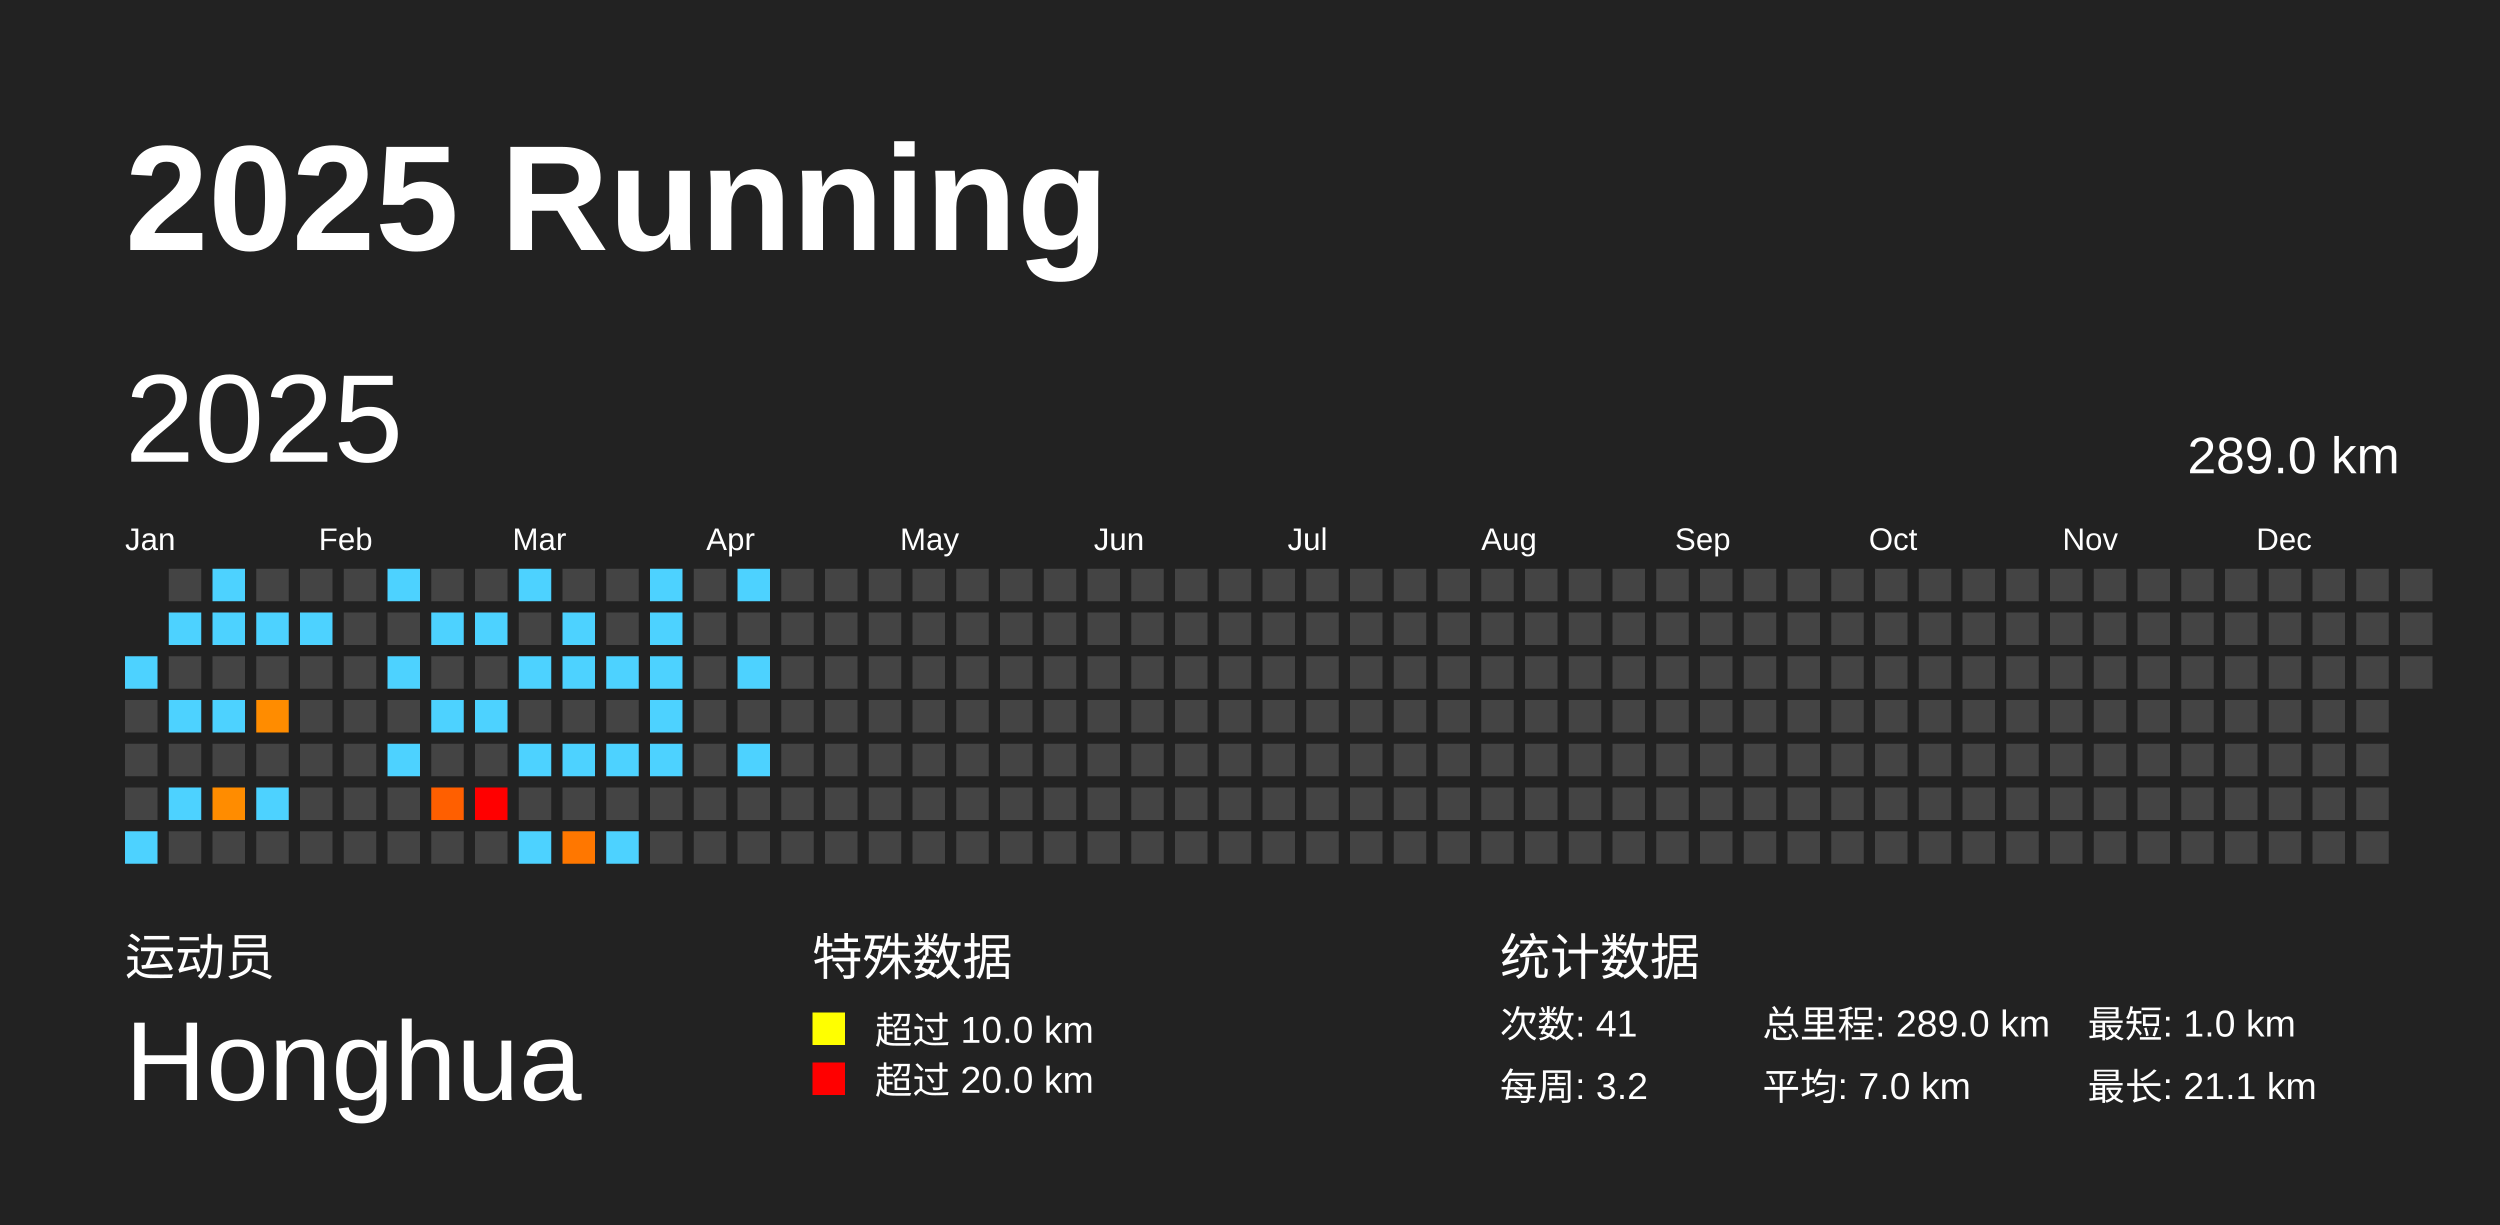
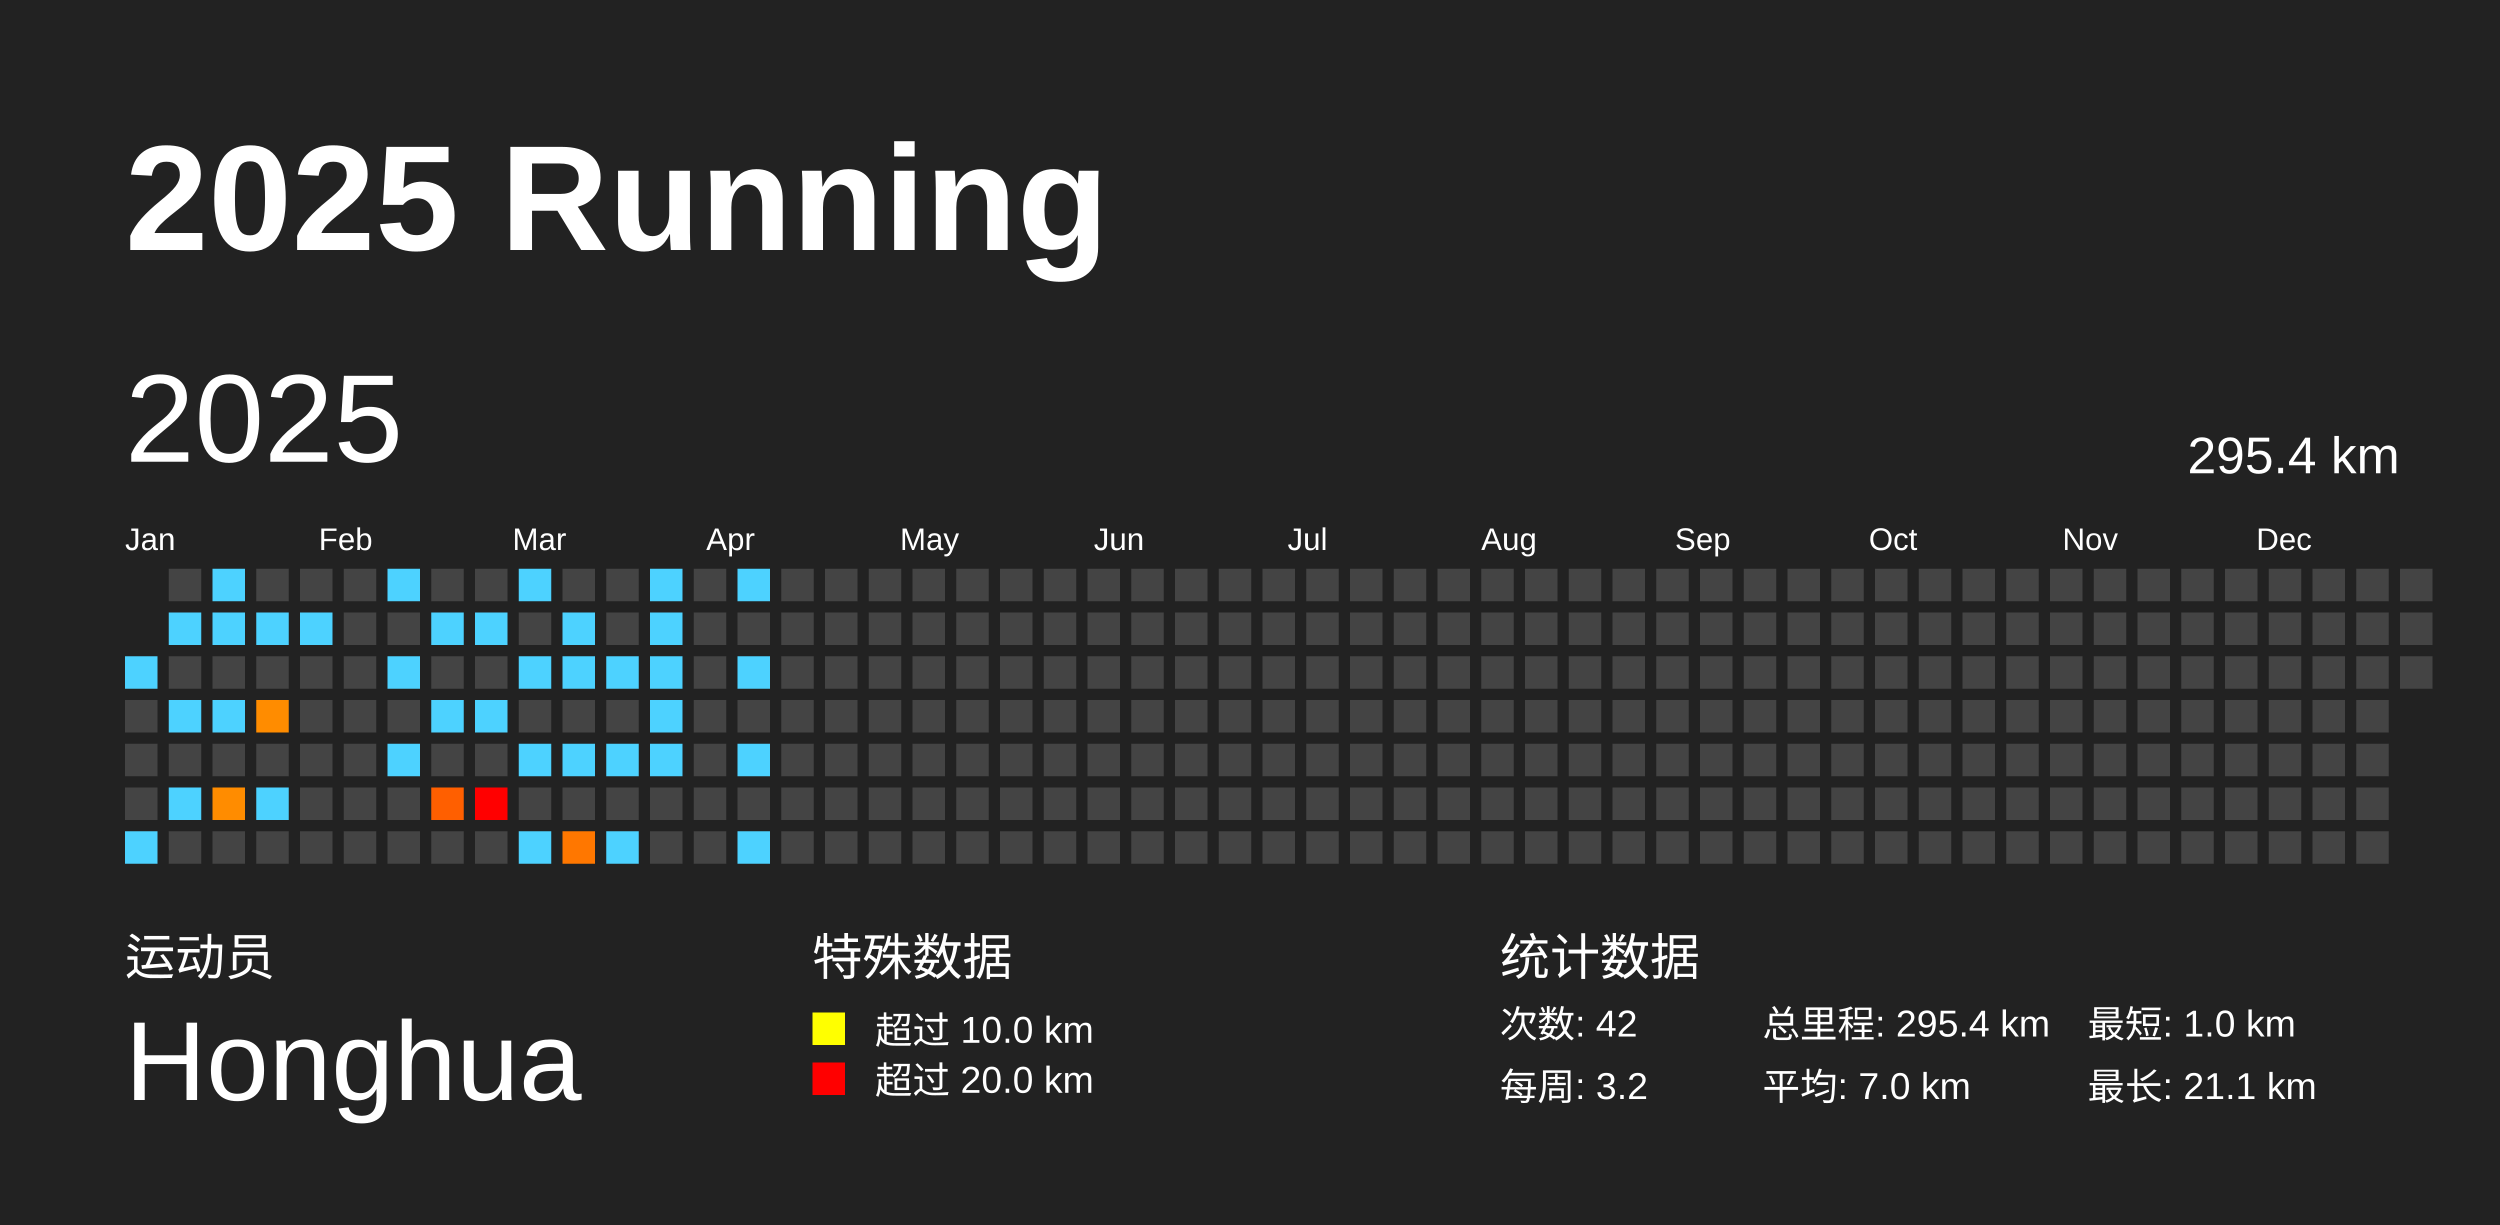
<svg xmlns="http://www.w3.org/2000/svg" baseProfile="full" height="98mm" version="1.1" viewBox="0,0,200,98" width="200mm">
  <defs />
  <rect fill="#222222" height="98" width="200" x="0" y="0" />
  <text fill="#FFFFFF" style="font-size:12px; font-family:Arial; font-weight:bold;" x="10" y="20">2025 Running</text>
  <text fill="#FFFFFF" style="font-size:4px; font-family:Arial" x="10" y="78">运动员</text>
  <text fill="#FFFFFF" style="font-size:9px; font-family:Arial" x="10" y="88">Honghua</text>
  <text fill="#FFFFFF" style="font-size:4px; font-family:Arial" x="65" y="78">特殊数据</text>
  <rect fill="yellow" height="2.6" width="2.6" x="65" y="81" />
  <text fill="#FFFFFF" style="font-size:3px; font-family:Arial" x="70" y="83.5">超过 10.0 km</text>
  <rect fill="red" height="2.6" width="2.6" x="65" y="85" />
  <text fill="#FFFFFF" style="font-size:3px; font-family:Arial" x="70" y="87.5">超过 20.0 km</text>
  <text fill="#FFFFFF" style="font-size:4px; font-family:Arial" x="120" y="78">统计数据</text>
-   <text fill="#FFFFFF" style="font-size:3px; font-family:Arial" x="120" y="83">次数: 41</text>
+   <text fill="#FFFFFF" style="font-size:3px; font-family:Arial" x="120" y="83">次数: 42</text>
  <text fill="#FFFFFF" style="font-size:3px; font-family:Arial" x="120" y="88">每周: 3.2</text>
-   <text fill="#FFFFFF" style="font-size:3px; font-family:Arial" x="141" y="83">总里程: 289.0 km</text>
+   <text fill="#FFFFFF" style="font-size:3px; font-family:Arial" x="141" y="83">总里程: 295.4 km</text>
  <text fill="#FFFFFF" style="font-size:3px; font-family:Arial" x="141" y="88">平均: 7.0 km</text>
  <text fill="#FFFFFF" style="font-size:3px; font-family:Arial" x="167" y="83">最短: 1.0 km</text>
  <text fill="#FFFFFF" style="font-size:3px; font-family:Arial" x="167" y="88">最长: 21.1 km</text>
  <text dominant-baseline="hanging" fill="#FFFFFF" style="font-size:10.0px; font-family:Arial;" x="10" y="30">2025</text>
-   <text dominant-baseline="hanging" fill="#FFFFFF" style="font-size:4.125px; font-family:Arial;" x="175" y="35">289.0 km</text>
+   <text dominant-baseline="hanging" fill="#FFFFFF" style="font-size:4.125px; font-family:Arial;" x="175" y="35">295.4 km</text>
  <text fill="#FFFFFF" style="font-size:2.5px; font-family:Arial" x="10.0" y="44">Jan</text>
  <text fill="#FFFFFF" style="font-size:2.5px; font-family:Arial" x="25.5" y="44">Feb</text>
  <text fill="#FFFFFF" style="font-size:2.5px; font-family:Arial" x="41.0" y="44">Mar</text>
  <text fill="#FFFFFF" style="font-size:2.5px; font-family:Arial" x="56.5" y="44">Apr</text>
  <text fill="#FFFFFF" style="font-size:2.5px; font-family:Arial" x="72.0" y="44">May</text>
  <text fill="#FFFFFF" style="font-size:2.5px; font-family:Arial" x="87.5" y="44">Jun</text>
  <text fill="#FFFFFF" style="font-size:2.5px; font-family:Arial" x="103.0" y="44">Jul</text>
  <text fill="#FFFFFF" style="font-size:2.5px; font-family:Arial" x="118.5" y="44">Aug</text>
  <text fill="#FFFFFF" style="font-size:2.5px; font-family:Arial" x="134.0" y="44">Sep</text>
  <text fill="#FFFFFF" style="font-size:2.5px; font-family:Arial" x="149.5" y="44">Oct</text>
  <text fill="#FFFFFF" style="font-size:2.5px; font-family:Arial" x="165.0" y="44">Nov</text>
  <text fill="#FFFFFF" style="font-size:2.5px; font-family:Arial" x="180.5" y="44">Dec</text>
  <rect fill="#4dd2ff" height="2.6" width="2.6" x="10.0" y="52.5" />
  <rect fill="#444444" height="2.6" width="2.6" x="10.0" y="56.0" />
  <rect fill="#444444" height="2.6" width="2.6" x="10.0" y="59.5" />
  <rect fill="#444444" height="2.6" width="2.6" x="10.0" y="63.0" />
  <rect fill="#4dd2ff" height="2.6" width="2.6" x="10.0" y="66.5" />
  <rect fill="#444444" height="2.6" width="2.6" x="13.5" y="45.5" />
  <rect fill="#4dd2ff" height="2.6" width="2.6" x="13.5" y="49.0" />
  <rect fill="#444444" height="2.6" width="2.6" x="13.5" y="52.5" />
  <rect fill="#4dd2ff" height="2.6" width="2.6" x="13.5" y="56.0" />
  <rect fill="#444444" height="2.6" width="2.6" x="13.5" y="59.5" />
  <rect fill="#4dd2ff" height="2.6" width="2.6" x="13.5" y="63.0" />
  <rect fill="#444444" height="2.6" width="2.6" x="13.5" y="66.5" />
  <rect fill="#4dd2ff" height="2.6" width="2.6" x="17.0" y="45.5" />
  <rect fill="#4dd2ff" height="2.6" width="2.6" x="17.0" y="49.0" />
  <rect fill="#444444" height="2.6" width="2.6" x="17.0" y="52.5" />
  <rect fill="#4dd2ff" height="2.6" width="2.6" x="17.0" y="56.0" />
  <rect fill="#444444" height="2.6" width="2.6" x="17.0" y="59.5" />
  <rect fill="#ff8c00" height="2.6" width="2.6" x="17.0" y="63.0" />
  <rect fill="#444444" height="2.6" width="2.6" x="17.0" y="66.5" />
  <rect fill="#444444" height="2.6" width="2.6" x="20.5" y="45.5" />
  <rect fill="#4dd2ff" height="2.6" width="2.6" x="20.5" y="49.0" />
  <rect fill="#444444" height="2.6" width="2.6" x="20.5" y="52.5" />
  <rect fill="#ff8c00" height="2.6" width="2.6" x="20.5" y="56.0" />
  <rect fill="#444444" height="2.6" width="2.6" x="20.5" y="59.5" />
  <rect fill="#4dd2ff" height="2.6" width="2.6" x="20.5" y="63.0" />
  <rect fill="#444444" height="2.6" width="2.6" x="20.5" y="66.5" />
  <rect fill="#444444" height="2.6" width="2.6" x="24.0" y="45.5" />
  <rect fill="#4dd2ff" height="2.6" width="2.6" x="24.0" y="49.0" />
  <rect fill="#444444" height="2.6" width="2.6" x="24.0" y="52.5" />
  <rect fill="#444444" height="2.6" width="2.6" x="24.0" y="56.0" />
  <rect fill="#444444" height="2.6" width="2.6" x="24.0" y="59.5" />
  <rect fill="#444444" height="2.6" width="2.6" x="24.0" y="63.0" />
  <rect fill="#444444" height="2.6" width="2.6" x="24.0" y="66.5" />
  <rect fill="#444444" height="2.6" width="2.6" x="27.5" y="45.5" />
  <rect fill="#444444" height="2.6" width="2.6" x="27.5" y="49.0" />
  <rect fill="#444444" height="2.6" width="2.6" x="27.5" y="52.5" />
  <rect fill="#444444" height="2.6" width="2.6" x="27.5" y="56.0" />
  <rect fill="#444444" height="2.6" width="2.6" x="27.5" y="59.5" />
  <rect fill="#444444" height="2.6" width="2.6" x="27.5" y="63.0" />
  <rect fill="#444444" height="2.6" width="2.6" x="27.5" y="66.5" />
  <rect fill="#4dd2ff" height="2.6" width="2.6" x="31.0" y="45.5" />
  <rect fill="#444444" height="2.6" width="2.6" x="31.0" y="49.0" />
  <rect fill="#4dd2ff" height="2.6" width="2.6" x="31.0" y="52.5" />
  <rect fill="#444444" height="2.6" width="2.6" x="31.0" y="56.0" />
  <rect fill="#4dd2ff" height="2.6" width="2.6" x="31.0" y="59.5" />
  <rect fill="#444444" height="2.6" width="2.6" x="31.0" y="63.0" />
  <rect fill="#444444" height="2.6" width="2.6" x="31.0" y="66.5" />
  <rect fill="#444444" height="2.6" width="2.6" x="34.5" y="45.5" />
  <rect fill="#4dd2ff" height="2.6" width="2.6" x="34.5" y="49.0" />
  <rect fill="#444444" height="2.6" width="2.6" x="34.5" y="52.5" />
  <rect fill="#4dd2ff" height="2.6" width="2.6" x="34.5" y="56.0" />
  <rect fill="#444444" height="2.6" width="2.6" x="34.5" y="59.5" />
  <rect fill="#ff5f00" height="2.6" width="2.6" x="34.5" y="63.0" />
  <rect fill="#444444" height="2.6" width="2.6" x="34.5" y="66.5" />
  <rect fill="#444444" height="2.6" width="2.6" x="38.0" y="45.5" />
  <rect fill="#4dd2ff" height="2.6" width="2.6" x="38.0" y="49.0" />
  <rect fill="#444444" height="2.6" width="2.6" x="38.0" y="52.5" />
  <rect fill="#4dd2ff" height="2.6" width="2.6" x="38.0" y="56.0" />
  <rect fill="#444444" height="2.6" width="2.6" x="38.0" y="59.5" />
  <rect fill="red" height="2.6" width="2.6" x="38.0" y="63.0" />
  <rect fill="#444444" height="2.6" width="2.6" x="38.0" y="66.5" />
  <rect fill="#4dd2ff" height="2.6" width="2.6" x="41.5" y="45.5" />
  <rect fill="#444444" height="2.6" width="2.6" x="41.5" y="49.0" />
  <rect fill="#4dd2ff" height="2.6" width="2.6" x="41.5" y="52.5" />
  <rect fill="#444444" height="2.6" width="2.6" x="41.5" y="56.0" />
  <rect fill="#4dd2ff" height="2.6" width="2.6" x="41.5" y="59.5" />
  <rect fill="#444444" height="2.6" width="2.6" x="41.5" y="63.0" />
  <rect fill="#4dd2ff" height="2.6" width="2.6" x="41.5" y="66.5" />
  <rect fill="#444444" height="2.6" width="2.6" x="45.0" y="45.5" />
  <rect fill="#4dd2ff" height="2.6" width="2.6" x="45.0" y="49.0" />
  <rect fill="#4dd2ff" height="2.6" width="2.6" x="45.0" y="52.5" />
  <rect fill="#444444" height="2.6" width="2.6" x="45.0" y="56.0" />
  <rect fill="#4dd2ff" height="2.6" width="2.6" x="45.0" y="59.5" />
  <rect fill="#444444" height="2.6" width="2.6" x="45.0" y="63.0" />
  <rect fill="#ff7700" height="2.6" width="2.6" x="45.0" y="66.5" />
  <rect fill="#444444" height="2.6" width="2.6" x="48.5" y="45.5" />
  <rect fill="#444444" height="2.6" width="2.6" x="48.5" y="49.0" />
  <rect fill="#4dd2ff" height="2.6" width="2.6" x="48.5" y="52.5" />
  <rect fill="#444444" height="2.6" width="2.6" x="48.5" y="56.0" />
  <rect fill="#4dd2ff" height="2.6" width="2.6" x="48.5" y="59.5" />
  <rect fill="#444444" height="2.6" width="2.6" x="48.5" y="63.0" />
  <rect fill="#4dd2ff" height="2.6" width="2.6" x="48.5" y="66.5" />
  <rect fill="#4dd2ff" height="2.6" width="2.6" x="52.0" y="45.5" />
  <rect fill="#4dd2ff" height="2.6" width="2.6" x="52.0" y="49.0" />
  <rect fill="#4dd2ff" height="2.6" width="2.6" x="52.0" y="52.5" />
  <rect fill="#4dd2ff" height="2.6" width="2.6" x="52.0" y="56.0" />
  <rect fill="#4dd2ff" height="2.6" width="2.6" x="52.0" y="59.5" />
  <rect fill="#444444" height="2.6" width="2.6" x="52.0" y="63.0" />
  <rect fill="#444444" height="2.6" width="2.6" x="52.0" y="66.5" />
  <rect fill="#444444" height="2.6" width="2.6" x="55.5" y="45.5" />
  <rect fill="#444444" height="2.6" width="2.6" x="55.5" y="49.0" />
  <rect fill="#444444" height="2.6" width="2.6" x="55.5" y="52.5" />
  <rect fill="#444444" height="2.6" width="2.6" x="55.5" y="56.0" />
  <rect fill="#444444" height="2.6" width="2.6" x="55.5" y="59.5" />
  <rect fill="#444444" height="2.6" width="2.6" x="55.5" y="63.0" />
  <rect fill="#444444" height="2.6" width="2.6" x="55.5" y="66.5" />
  <rect fill="#4dd2ff" height="2.6" width="2.6" x="59.0" y="45.5" />
  <rect fill="#444444" height="2.6" width="2.6" x="59.0" y="49.0" />
  <rect fill="#4dd2ff" height="2.6" width="2.6" x="59.0" y="52.5" />
  <rect fill="#444444" height="2.6" width="2.6" x="59.0" y="56.0" />
  <rect fill="#4dd2ff" height="2.6" width="2.6" x="59.0" y="59.5" />
  <rect fill="#444444" height="2.6" width="2.6" x="59.0" y="63.0" />
-   <rect fill="#444444" height="2.6" width="2.6" x="59.0" y="66.5" />
+   <rect fill="#4dd2ff" height="2.6" width="2.6" x="59.0" y="66.5" />
  <rect fill="#444444" height="2.6" width="2.6" x="62.5" y="45.5" />
  <rect fill="#444444" height="2.6" width="2.6" x="62.5" y="49.0" />
  <rect fill="#444444" height="2.6" width="2.6" x="62.5" y="52.5" />
  <rect fill="#444444" height="2.6" width="2.6" x="62.5" y="56.0" />
  <rect fill="#444444" height="2.6" width="2.6" x="62.5" y="59.5" />
  <rect fill="#444444" height="2.6" width="2.6" x="62.5" y="63.0" />
  <rect fill="#444444" height="2.6" width="2.6" x="62.5" y="66.5" />
  <rect fill="#444444" height="2.6" width="2.6" x="66.0" y="45.5" />
  <rect fill="#444444" height="2.6" width="2.6" x="66.0" y="49.0" />
  <rect fill="#444444" height="2.6" width="2.6" x="66.0" y="52.5" />
  <rect fill="#444444" height="2.6" width="2.6" x="66.0" y="56.0" />
  <rect fill="#444444" height="2.6" width="2.6" x="66.0" y="59.5" />
  <rect fill="#444444" height="2.6" width="2.6" x="66.0" y="63.0" />
  <rect fill="#444444" height="2.6" width="2.6" x="66.0" y="66.5" />
  <rect fill="#444444" height="2.6" width="2.6" x="69.5" y="45.5" />
  <rect fill="#444444" height="2.6" width="2.6" x="69.5" y="49.0" />
  <rect fill="#444444" height="2.6" width="2.6" x="69.5" y="52.5" />
  <rect fill="#444444" height="2.6" width="2.6" x="69.5" y="56.0" />
  <rect fill="#444444" height="2.6" width="2.6" x="69.5" y="59.5" />
  <rect fill="#444444" height="2.6" width="2.6" x="69.5" y="63.0" />
  <rect fill="#444444" height="2.6" width="2.6" x="69.5" y="66.5" />
  <rect fill="#444444" height="2.6" width="2.6" x="73.0" y="45.5" />
  <rect fill="#444444" height="2.6" width="2.6" x="73.0" y="49.0" />
  <rect fill="#444444" height="2.6" width="2.6" x="73.0" y="52.5" />
  <rect fill="#444444" height="2.6" width="2.6" x="73.0" y="56.0" />
  <rect fill="#444444" height="2.6" width="2.6" x="73.0" y="59.5" />
  <rect fill="#444444" height="2.6" width="2.6" x="73.0" y="63.0" />
  <rect fill="#444444" height="2.6" width="2.6" x="73.0" y="66.5" />
  <rect fill="#444444" height="2.6" width="2.6" x="76.5" y="45.5" />
  <rect fill="#444444" height="2.6" width="2.6" x="76.5" y="49.0" />
  <rect fill="#444444" height="2.6" width="2.6" x="76.5" y="52.5" />
  <rect fill="#444444" height="2.6" width="2.6" x="76.5" y="56.0" />
  <rect fill="#444444" height="2.6" width="2.6" x="76.5" y="59.5" />
  <rect fill="#444444" height="2.6" width="2.6" x="76.5" y="63.0" />
  <rect fill="#444444" height="2.6" width="2.6" x="76.5" y="66.5" />
  <rect fill="#444444" height="2.6" width="2.6" x="80.0" y="45.5" />
  <rect fill="#444444" height="2.6" width="2.6" x="80.0" y="49.0" />
  <rect fill="#444444" height="2.6" width="2.6" x="80.0" y="52.5" />
  <rect fill="#444444" height="2.6" width="2.6" x="80.0" y="56.0" />
  <rect fill="#444444" height="2.6" width="2.6" x="80.0" y="59.5" />
  <rect fill="#444444" height="2.6" width="2.6" x="80.0" y="63.0" />
  <rect fill="#444444" height="2.6" width="2.6" x="80.0" y="66.5" />
  <rect fill="#444444" height="2.6" width="2.6" x="83.5" y="45.5" />
  <rect fill="#444444" height="2.6" width="2.6" x="83.5" y="49.0" />
  <rect fill="#444444" height="2.6" width="2.6" x="83.5" y="52.5" />
  <rect fill="#444444" height="2.6" width="2.6" x="83.5" y="56.0" />
  <rect fill="#444444" height="2.6" width="2.6" x="83.5" y="59.5" />
  <rect fill="#444444" height="2.6" width="2.6" x="83.5" y="63.0" />
  <rect fill="#444444" height="2.6" width="2.6" x="83.5" y="66.5" />
  <rect fill="#444444" height="2.6" width="2.6" x="87.0" y="45.5" />
  <rect fill="#444444" height="2.6" width="2.6" x="87.0" y="49.0" />
  <rect fill="#444444" height="2.6" width="2.6" x="87.0" y="52.5" />
  <rect fill="#444444" height="2.6" width="2.6" x="87.0" y="56.0" />
  <rect fill="#444444" height="2.6" width="2.6" x="87.0" y="59.5" />
  <rect fill="#444444" height="2.6" width="2.6" x="87.0" y="63.0" />
  <rect fill="#444444" height="2.6" width="2.6" x="87.0" y="66.5" />
  <rect fill="#444444" height="2.6" width="2.6" x="90.5" y="45.5" />
  <rect fill="#444444" height="2.6" width="2.6" x="90.5" y="49.0" />
  <rect fill="#444444" height="2.6" width="2.6" x="90.5" y="52.5" />
  <rect fill="#444444" height="2.6" width="2.6" x="90.5" y="56.0" />
  <rect fill="#444444" height="2.6" width="2.6" x="90.5" y="59.5" />
  <rect fill="#444444" height="2.6" width="2.6" x="90.5" y="63.0" />
  <rect fill="#444444" height="2.6" width="2.6" x="90.5" y="66.5" />
  <rect fill="#444444" height="2.6" width="2.6" x="94.0" y="45.5" />
  <rect fill="#444444" height="2.6" width="2.6" x="94.0" y="49.0" />
  <rect fill="#444444" height="2.6" width="2.6" x="94.0" y="52.5" />
  <rect fill="#444444" height="2.6" width="2.6" x="94.0" y="56.0" />
  <rect fill="#444444" height="2.6" width="2.6" x="94.0" y="59.5" />
  <rect fill="#444444" height="2.6" width="2.6" x="94.0" y="63.0" />
  <rect fill="#444444" height="2.6" width="2.6" x="94.0" y="66.5" />
  <rect fill="#444444" height="2.6" width="2.6" x="97.5" y="45.5" />
  <rect fill="#444444" height="2.6" width="2.6" x="97.5" y="49.0" />
  <rect fill="#444444" height="2.6" width="2.6" x="97.5" y="52.5" />
  <rect fill="#444444" height="2.6" width="2.6" x="97.5" y="56.0" />
  <rect fill="#444444" height="2.6" width="2.6" x="97.5" y="59.5" />
  <rect fill="#444444" height="2.6" width="2.6" x="97.5" y="63.0" />
  <rect fill="#444444" height="2.6" width="2.6" x="97.5" y="66.5" />
  <rect fill="#444444" height="2.6" width="2.6" x="101.0" y="45.5" />
  <rect fill="#444444" height="2.6" width="2.6" x="101.0" y="49.0" />
  <rect fill="#444444" height="2.6" width="2.6" x="101.0" y="52.5" />
  <rect fill="#444444" height="2.6" width="2.6" x="101.0" y="56.0" />
  <rect fill="#444444" height="2.6" width="2.6" x="101.0" y="59.5" />
  <rect fill="#444444" height="2.6" width="2.6" x="101.0" y="63.0" />
  <rect fill="#444444" height="2.6" width="2.6" x="101.0" y="66.5" />
  <rect fill="#444444" height="2.6" width="2.6" x="104.5" y="45.5" />
  <rect fill="#444444" height="2.6" width="2.6" x="104.5" y="49.0" />
  <rect fill="#444444" height="2.6" width="2.6" x="104.5" y="52.5" />
  <rect fill="#444444" height="2.6" width="2.6" x="104.5" y="56.0" />
  <rect fill="#444444" height="2.6" width="2.6" x="104.5" y="59.5" />
  <rect fill="#444444" height="2.6" width="2.6" x="104.5" y="63.0" />
  <rect fill="#444444" height="2.6" width="2.6" x="104.5" y="66.5" />
  <rect fill="#444444" height="2.6" width="2.6" x="108.0" y="45.5" />
  <rect fill="#444444" height="2.6" width="2.6" x="108.0" y="49.0" />
  <rect fill="#444444" height="2.6" width="2.6" x="108.0" y="52.5" />
  <rect fill="#444444" height="2.6" width="2.6" x="108.0" y="56.0" />
  <rect fill="#444444" height="2.6" width="2.6" x="108.0" y="59.5" />
  <rect fill="#444444" height="2.6" width="2.6" x="108.0" y="63.0" />
  <rect fill="#444444" height="2.6" width="2.6" x="108.0" y="66.5" />
  <rect fill="#444444" height="2.6" width="2.6" x="111.5" y="45.5" />
  <rect fill="#444444" height="2.6" width="2.6" x="111.5" y="49.0" />
  <rect fill="#444444" height="2.6" width="2.6" x="111.5" y="52.5" />
  <rect fill="#444444" height="2.6" width="2.6" x="111.5" y="56.0" />
  <rect fill="#444444" height="2.6" width="2.6" x="111.5" y="59.5" />
  <rect fill="#444444" height="2.6" width="2.6" x="111.5" y="63.0" />
  <rect fill="#444444" height="2.6" width="2.6" x="111.5" y="66.5" />
  <rect fill="#444444" height="2.6" width="2.6" x="115.0" y="45.5" />
  <rect fill="#444444" height="2.6" width="2.6" x="115.0" y="49.0" />
  <rect fill="#444444" height="2.6" width="2.6" x="115.0" y="52.5" />
  <rect fill="#444444" height="2.6" width="2.6" x="115.0" y="56.0" />
  <rect fill="#444444" height="2.6" width="2.6" x="115.0" y="59.5" />
  <rect fill="#444444" height="2.6" width="2.6" x="115.0" y="63.0" />
  <rect fill="#444444" height="2.6" width="2.6" x="115.0" y="66.5" />
  <rect fill="#444444" height="2.6" width="2.6" x="118.5" y="45.5" />
  <rect fill="#444444" height="2.6" width="2.6" x="118.5" y="49.0" />
  <rect fill="#444444" height="2.6" width="2.6" x="118.5" y="52.5" />
  <rect fill="#444444" height="2.6" width="2.6" x="118.5" y="56.0" />
  <rect fill="#444444" height="2.6" width="2.6" x="118.5" y="59.5" />
  <rect fill="#444444" height="2.6" width="2.6" x="118.5" y="63.0" />
  <rect fill="#444444" height="2.6" width="2.6" x="118.5" y="66.5" />
  <rect fill="#444444" height="2.6" width="2.6" x="122.0" y="45.5" />
  <rect fill="#444444" height="2.6" width="2.6" x="122.0" y="49.0" />
  <rect fill="#444444" height="2.6" width="2.6" x="122.0" y="52.5" />
  <rect fill="#444444" height="2.6" width="2.6" x="122.0" y="56.0" />
  <rect fill="#444444" height="2.6" width="2.6" x="122.0" y="59.5" />
  <rect fill="#444444" height="2.6" width="2.6" x="122.0" y="63.0" />
  <rect fill="#444444" height="2.6" width="2.6" x="122.0" y="66.5" />
  <rect fill="#444444" height="2.6" width="2.6" x="125.5" y="45.5" />
  <rect fill="#444444" height="2.6" width="2.6" x="125.5" y="49.0" />
  <rect fill="#444444" height="2.6" width="2.6" x="125.5" y="52.5" />
  <rect fill="#444444" height="2.6" width="2.6" x="125.5" y="56.0" />
  <rect fill="#444444" height="2.6" width="2.6" x="125.5" y="59.5" />
  <rect fill="#444444" height="2.6" width="2.6" x="125.5" y="63.0" />
  <rect fill="#444444" height="2.6" width="2.6" x="125.5" y="66.5" />
  <rect fill="#444444" height="2.6" width="2.6" x="129.0" y="45.5" />
  <rect fill="#444444" height="2.6" width="2.6" x="129.0" y="49.0" />
  <rect fill="#444444" height="2.6" width="2.6" x="129.0" y="52.5" />
  <rect fill="#444444" height="2.6" width="2.6" x="129.0" y="56.0" />
  <rect fill="#444444" height="2.6" width="2.6" x="129.0" y="59.5" />
  <rect fill="#444444" height="2.6" width="2.6" x="129.0" y="63.0" />
  <rect fill="#444444" height="2.6" width="2.6" x="129.0" y="66.5" />
  <rect fill="#444444" height="2.6" width="2.6" x="132.5" y="45.5" />
  <rect fill="#444444" height="2.6" width="2.6" x="132.5" y="49.0" />
  <rect fill="#444444" height="2.6" width="2.6" x="132.5" y="52.5" />
  <rect fill="#444444" height="2.6" width="2.6" x="132.5" y="56.0" />
  <rect fill="#444444" height="2.6" width="2.6" x="132.5" y="59.5" />
  <rect fill="#444444" height="2.6" width="2.6" x="132.5" y="63.0" />
  <rect fill="#444444" height="2.6" width="2.6" x="132.5" y="66.5" />
  <rect fill="#444444" height="2.6" width="2.6" x="136.0" y="45.5" />
  <rect fill="#444444" height="2.6" width="2.6" x="136.0" y="49.0" />
  <rect fill="#444444" height="2.6" width="2.6" x="136.0" y="52.5" />
  <rect fill="#444444" height="2.6" width="2.6" x="136.0" y="56.0" />
  <rect fill="#444444" height="2.6" width="2.6" x="136.0" y="59.5" />
  <rect fill="#444444" height="2.6" width="2.6" x="136.0" y="63.0" />
  <rect fill="#444444" height="2.6" width="2.6" x="136.0" y="66.5" />
  <rect fill="#444444" height="2.6" width="2.6" x="139.5" y="45.5" />
  <rect fill="#444444" height="2.6" width="2.6" x="139.5" y="49.0" />
  <rect fill="#444444" height="2.6" width="2.6" x="139.5" y="52.5" />
  <rect fill="#444444" height="2.6" width="2.6" x="139.5" y="56.0" />
  <rect fill="#444444" height="2.6" width="2.6" x="139.5" y="59.5" />
  <rect fill="#444444" height="2.6" width="2.6" x="139.5" y="63.0" />
  <rect fill="#444444" height="2.6" width="2.6" x="139.5" y="66.5" />
  <rect fill="#444444" height="2.6" width="2.6" x="143.0" y="45.5" />
  <rect fill="#444444" height="2.6" width="2.6" x="143.0" y="49.0" />
  <rect fill="#444444" height="2.6" width="2.6" x="143.0" y="52.5" />
  <rect fill="#444444" height="2.6" width="2.6" x="143.0" y="56.0" />
  <rect fill="#444444" height="2.6" width="2.6" x="143.0" y="59.5" />
  <rect fill="#444444" height="2.6" width="2.6" x="143.0" y="63.0" />
  <rect fill="#444444" height="2.6" width="2.6" x="143.0" y="66.5" />
  <rect fill="#444444" height="2.6" width="2.6" x="146.5" y="45.5" />
  <rect fill="#444444" height="2.6" width="2.6" x="146.5" y="49.0" />
  <rect fill="#444444" height="2.6" width="2.6" x="146.5" y="52.5" />
  <rect fill="#444444" height="2.6" width="2.6" x="146.5" y="56.0" />
  <rect fill="#444444" height="2.6" width="2.6" x="146.5" y="59.5" />
  <rect fill="#444444" height="2.6" width="2.6" x="146.5" y="63.0" />
  <rect fill="#444444" height="2.6" width="2.6" x="146.5" y="66.5" />
  <rect fill="#444444" height="2.6" width="2.6" x="150.0" y="45.5" />
  <rect fill="#444444" height="2.6" width="2.6" x="150.0" y="49.0" />
  <rect fill="#444444" height="2.6" width="2.6" x="150.0" y="52.5" />
  <rect fill="#444444" height="2.6" width="2.6" x="150.0" y="56.0" />
  <rect fill="#444444" height="2.6" width="2.6" x="150.0" y="59.5" />
  <rect fill="#444444" height="2.6" width="2.6" x="150.0" y="63.0" />
  <rect fill="#444444" height="2.6" width="2.6" x="150.0" y="66.5" />
  <rect fill="#444444" height="2.6" width="2.6" x="153.5" y="45.5" />
  <rect fill="#444444" height="2.6" width="2.6" x="153.5" y="49.0" />
  <rect fill="#444444" height="2.6" width="2.6" x="153.5" y="52.5" />
  <rect fill="#444444" height="2.6" width="2.6" x="153.5" y="56.0" />
  <rect fill="#444444" height="2.6" width="2.6" x="153.5" y="59.5" />
  <rect fill="#444444" height="2.6" width="2.6" x="153.5" y="63.0" />
  <rect fill="#444444" height="2.6" width="2.6" x="153.5" y="66.5" />
  <rect fill="#444444" height="2.6" width="2.6" x="157.0" y="45.5" />
  <rect fill="#444444" height="2.6" width="2.6" x="157.0" y="49.0" />
  <rect fill="#444444" height="2.6" width="2.6" x="157.0" y="52.5" />
  <rect fill="#444444" height="2.6" width="2.6" x="157.0" y="56.0" />
  <rect fill="#444444" height="2.6" width="2.6" x="157.0" y="59.5" />
  <rect fill="#444444" height="2.6" width="2.6" x="157.0" y="63.0" />
  <rect fill="#444444" height="2.6" width="2.6" x="157.0" y="66.5" />
  <rect fill="#444444" height="2.6" width="2.6" x="160.5" y="45.5" />
  <rect fill="#444444" height="2.6" width="2.6" x="160.5" y="49.0" />
  <rect fill="#444444" height="2.6" width="2.6" x="160.5" y="52.5" />
  <rect fill="#444444" height="2.6" width="2.6" x="160.5" y="56.0" />
  <rect fill="#444444" height="2.6" width="2.6" x="160.5" y="59.5" />
  <rect fill="#444444" height="2.6" width="2.6" x="160.5" y="63.0" />
  <rect fill="#444444" height="2.6" width="2.6" x="160.5" y="66.5" />
  <rect fill="#444444" height="2.6" width="2.6" x="164.0" y="45.5" />
  <rect fill="#444444" height="2.6" width="2.6" x="164.0" y="49.0" />
  <rect fill="#444444" height="2.6" width="2.6" x="164.0" y="52.5" />
  <rect fill="#444444" height="2.6" width="2.6" x="164.0" y="56.0" />
  <rect fill="#444444" height="2.6" width="2.6" x="164.0" y="59.5" />
  <rect fill="#444444" height="2.6" width="2.6" x="164.0" y="63.0" />
  <rect fill="#444444" height="2.6" width="2.6" x="164.0" y="66.5" />
  <rect fill="#444444" height="2.6" width="2.6" x="167.5" y="45.5" />
  <rect fill="#444444" height="2.6" width="2.6" x="167.5" y="49.0" />
  <rect fill="#444444" height="2.6" width="2.6" x="167.5" y="52.5" />
  <rect fill="#444444" height="2.6" width="2.6" x="167.5" y="56.0" />
  <rect fill="#444444" height="2.6" width="2.6" x="167.5" y="59.5" />
  <rect fill="#444444" height="2.6" width="2.6" x="167.5" y="63.0" />
  <rect fill="#444444" height="2.6" width="2.6" x="167.5" y="66.5" />
  <rect fill="#444444" height="2.6" width="2.6" x="171.0" y="45.5" />
  <rect fill="#444444" height="2.6" width="2.6" x="171.0" y="49.0" />
  <rect fill="#444444" height="2.6" width="2.6" x="171.0" y="52.5" />
  <rect fill="#444444" height="2.6" width="2.6" x="171.0" y="56.0" />
  <rect fill="#444444" height="2.6" width="2.6" x="171.0" y="59.5" />
  <rect fill="#444444" height="2.6" width="2.6" x="171.0" y="63.0" />
  <rect fill="#444444" height="2.6" width="2.6" x="171.0" y="66.5" />
  <rect fill="#444444" height="2.6" width="2.6" x="174.5" y="45.5" />
  <rect fill="#444444" height="2.6" width="2.6" x="174.5" y="49.0" />
  <rect fill="#444444" height="2.6" width="2.6" x="174.5" y="52.5" />
  <rect fill="#444444" height="2.6" width="2.6" x="174.5" y="56.0" />
  <rect fill="#444444" height="2.6" width="2.6" x="174.5" y="59.5" />
  <rect fill="#444444" height="2.6" width="2.6" x="174.5" y="63.0" />
  <rect fill="#444444" height="2.6" width="2.6" x="174.5" y="66.5" />
  <rect fill="#444444" height="2.6" width="2.6" x="178.0" y="45.5" />
  <rect fill="#444444" height="2.6" width="2.6" x="178.0" y="49.0" />
  <rect fill="#444444" height="2.6" width="2.6" x="178.0" y="52.5" />
  <rect fill="#444444" height="2.6" width="2.6" x="178.0" y="56.0" />
  <rect fill="#444444" height="2.6" width="2.6" x="178.0" y="59.5" />
  <rect fill="#444444" height="2.6" width="2.6" x="178.0" y="63.0" />
  <rect fill="#444444" height="2.6" width="2.6" x="178.0" y="66.5" />
  <rect fill="#444444" height="2.6" width="2.6" x="181.5" y="45.5" />
  <rect fill="#444444" height="2.6" width="2.6" x="181.5" y="49.0" />
  <rect fill="#444444" height="2.6" width="2.6" x="181.5" y="52.5" />
  <rect fill="#444444" height="2.6" width="2.6" x="181.5" y="56.0" />
  <rect fill="#444444" height="2.6" width="2.6" x="181.5" y="59.5" />
  <rect fill="#444444" height="2.6" width="2.6" x="181.5" y="63.0" />
  <rect fill="#444444" height="2.6" width="2.6" x="181.5" y="66.5" />
  <rect fill="#444444" height="2.6" width="2.6" x="185.0" y="45.5" />
  <rect fill="#444444" height="2.6" width="2.6" x="185.0" y="49.0" />
  <rect fill="#444444" height="2.6" width="2.6" x="185.0" y="52.5" />
  <rect fill="#444444" height="2.6" width="2.6" x="185.0" y="56.0" />
  <rect fill="#444444" height="2.6" width="2.6" x="185.0" y="59.5" />
  <rect fill="#444444" height="2.6" width="2.6" x="185.0" y="63.0" />
  <rect fill="#444444" height="2.6" width="2.6" x="185.0" y="66.5" />
  <rect fill="#444444" height="2.6" width="2.6" x="188.5" y="45.5" />
  <rect fill="#444444" height="2.6" width="2.6" x="188.5" y="49.0" />
  <rect fill="#444444" height="2.6" width="2.6" x="188.5" y="52.5" />
  <rect fill="#444444" height="2.6" width="2.6" x="188.5" y="56.0" />
  <rect fill="#444444" height="2.6" width="2.6" x="188.5" y="59.5" />
  <rect fill="#444444" height="2.6" width="2.6" x="188.5" y="63.0" />
  <rect fill="#444444" height="2.6" width="2.6" x="188.5" y="66.5" />
  <rect fill="#444444" height="2.6" width="2.6" x="192.0" y="45.5" />
  <rect fill="#444444" height="2.6" width="2.6" x="192.0" y="49.0" />
  <rect fill="#444444" height="2.6" width="2.6" x="192.0" y="52.5" />
</svg>
